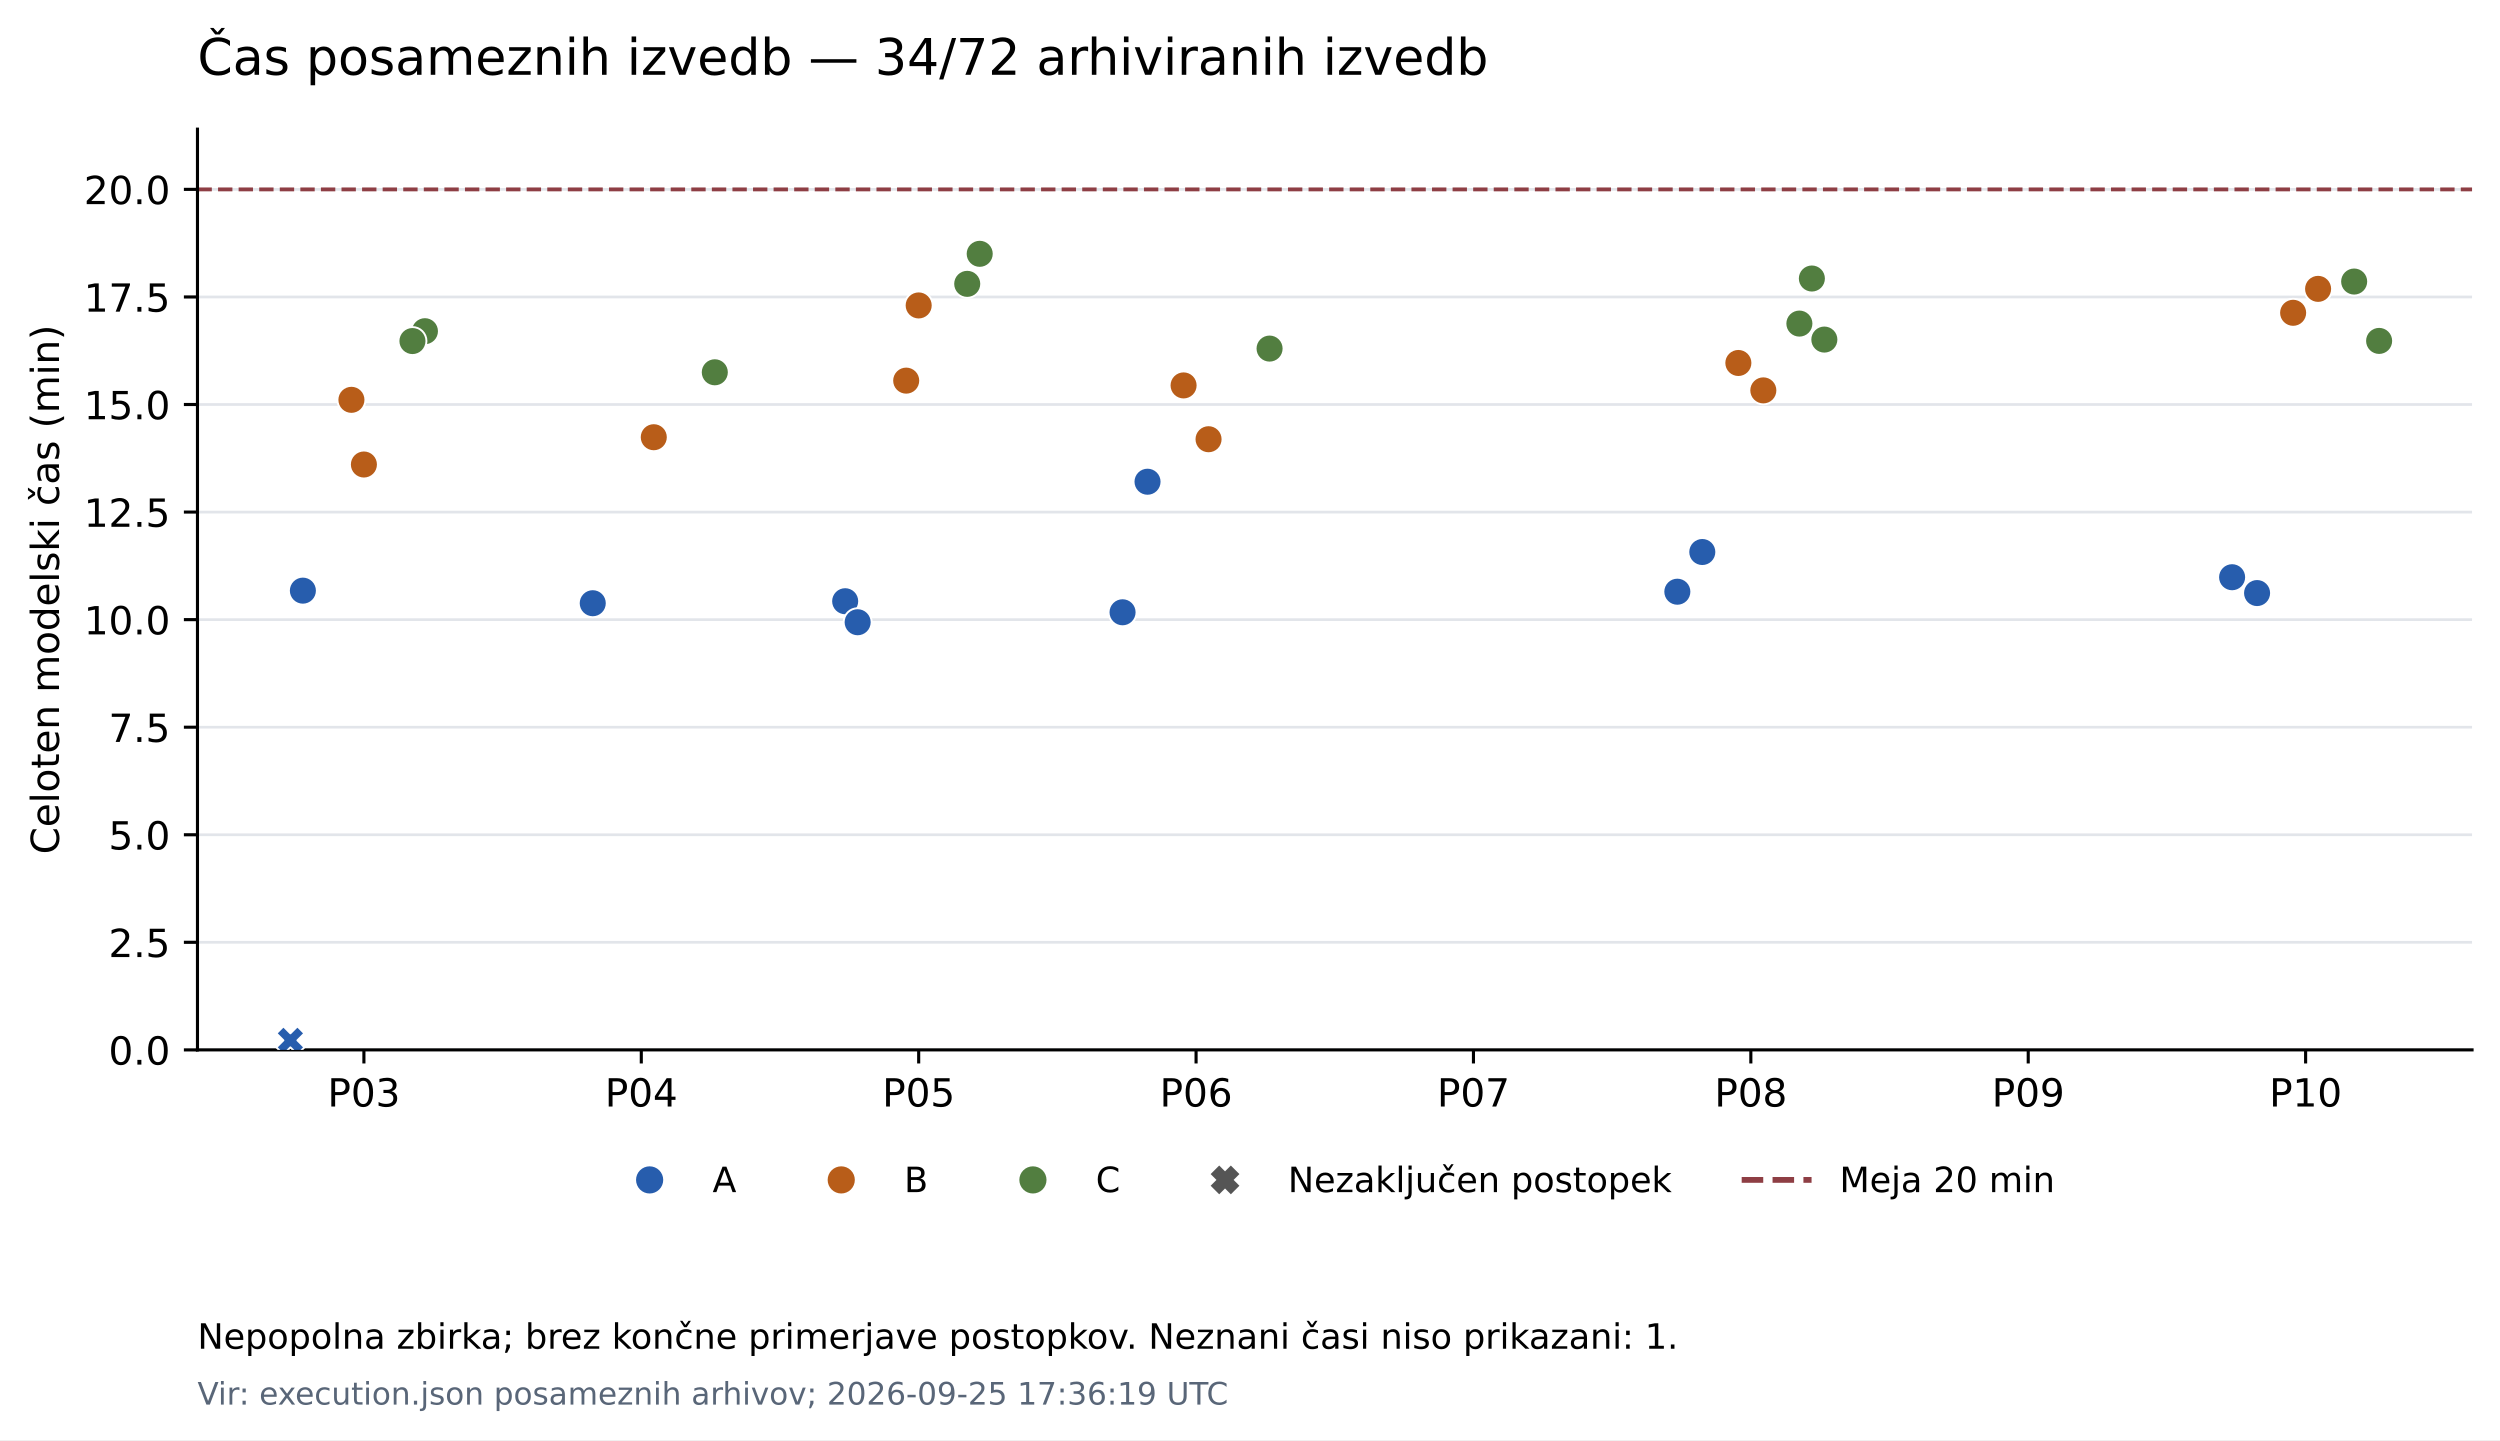
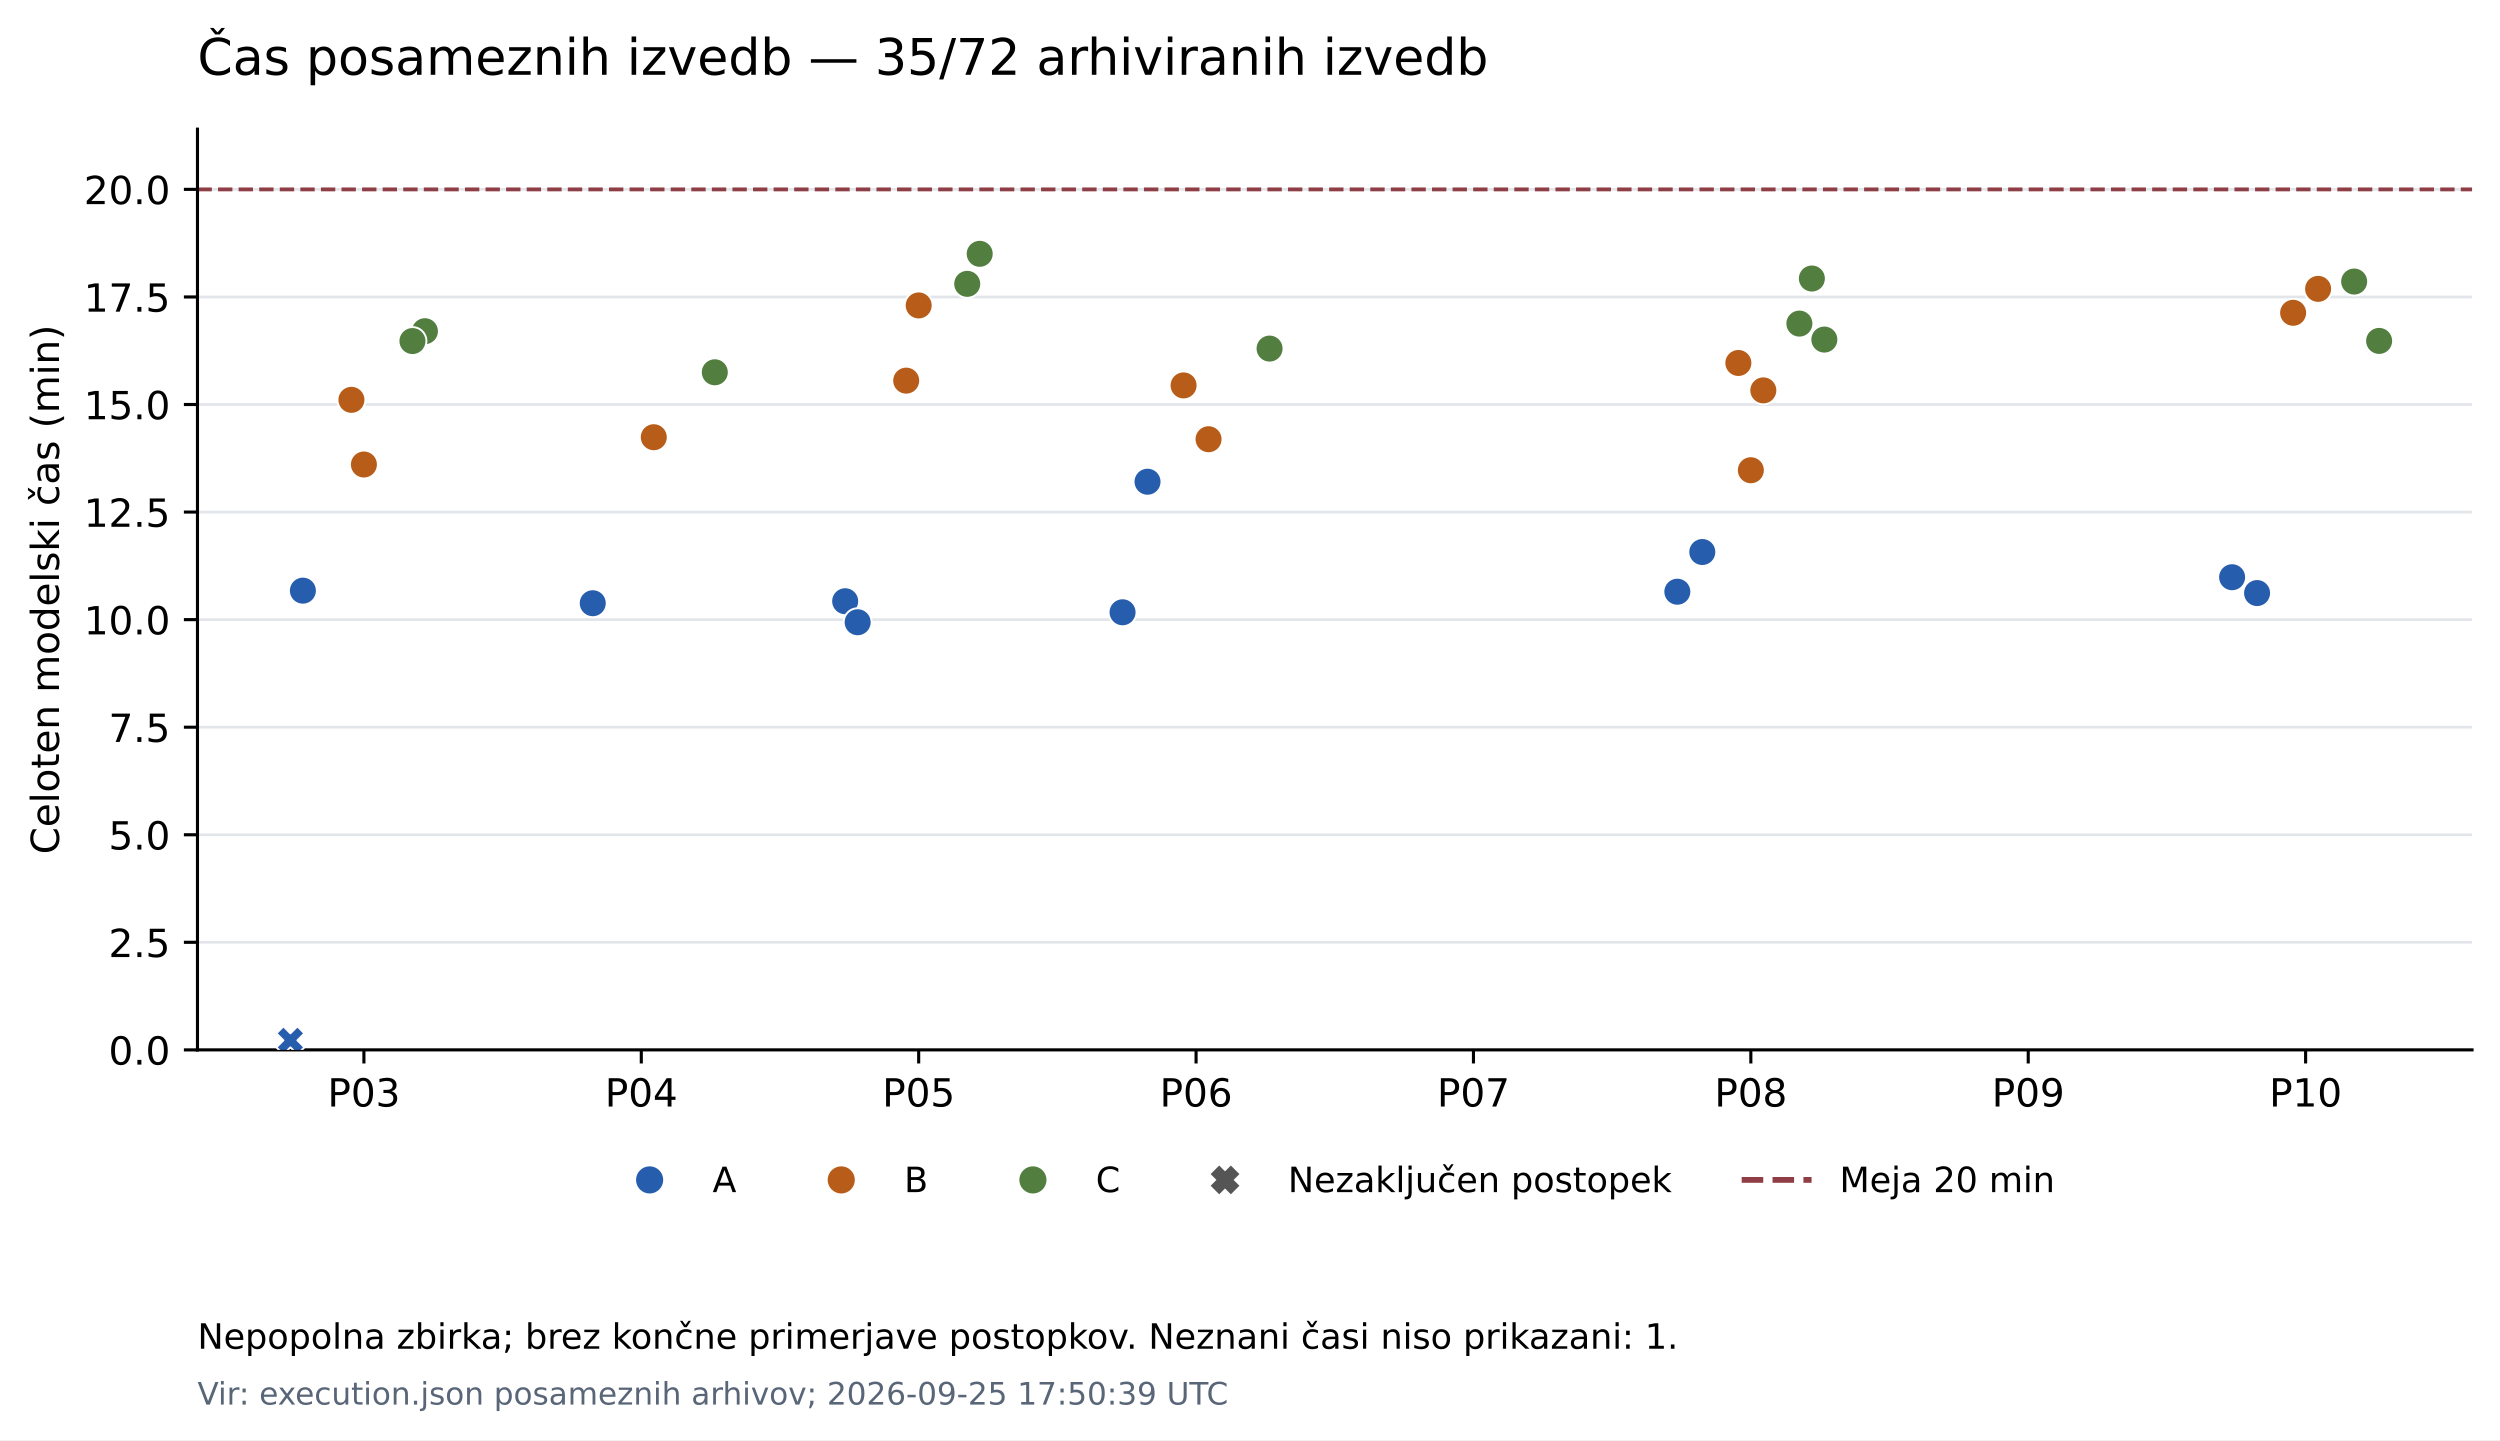
<svg xmlns="http://www.w3.org/2000/svg" xmlns:xlink="http://www.w3.org/1999/xlink" width="643.966pt" height="370.926pt" viewBox="0 0 643.966 370.926" version="1.1">
  <defs>
    <style type="text/css">*{stroke-linejoin: round; stroke-linecap: butt}</style>
  </defs>
  <g id="figure_1">
    <g id="patch_1">
      <path d="M 0 370.926  L 643.966 370.926  L 643.966 0  L 0 0  z " style="fill: #ffffff" />
    </g>
    <g id="axes_1">
      <g id="patch_2">
        <path d="M 50.866 270.436  L 636.766 270.436  L 636.766 33.268  L 50.866 33.268  z " style="fill: #ffffff" />
      </g>
      <g id="matplotlib.axis_1">
        <g id="xtick_1">
          <g id="line2d_1">
            <defs>
-               <path id="mb0bafe79f5" d="M 0 0  L 0 3.5  " style="stroke: #000000; stroke-width: 0.8" />
+               <path id="mee6a9a6a04" d="M 0 0  L 0 3.5  " style="stroke: #000000; stroke-width: 0.8" />
            </defs>
            <g>
-               <use xlink:href="#mb0bafe79f5" x="93.737" y="270.436" style="stroke: #000000; stroke-width: 0.8" />
+               <use xlink:href="#mee6a9a6a04" x="93.737" y="270.436" style="stroke: #000000; stroke-width: 0.8" />
            </g>
          </g>
          <g id="text_1">
            <text style="font-size: 10px; font-family: 'DejaVu Sans'; text-anchor: middle" x="93.737" y="285.033" transform="rotate(-0 93.73714 285.0333)">P03</text>
          </g>
        </g>
        <g id="xtick_2">
          <g id="line2d_2">
            <g>
-               <use xlink:href="#mb0bafe79f5" x="165.188" y="270.436" style="stroke: #000000; stroke-width: 0.8" />
+               <use xlink:href="#mee6a9a6a04" x="165.188" y="270.436" style="stroke: #000000; stroke-width: 0.8" />
            </g>
          </g>
          <g id="text_2">
            <text style="font-size: 10px; font-family: 'DejaVu Sans'; text-anchor: middle" x="165.188" y="285.033" transform="rotate(-0 165.1884 285.0333)">P04</text>
          </g>
        </g>
        <g id="xtick_3">
          <g id="line2d_3">
            <g>
-               <use xlink:href="#mb0bafe79f5" x="236.64" y="270.436" style="stroke: #000000; stroke-width: 0.8" />
+               <use xlink:href="#mee6a9a6a04" x="236.64" y="270.436" style="stroke: #000000; stroke-width: 0.8" />
            </g>
          </g>
          <g id="text_3">
            <text style="font-size: 10px; font-family: 'DejaVu Sans'; text-anchor: middle" x="236.64" y="285.033" transform="rotate(-0 236.6396 285.0333)">P05</text>
          </g>
        </g>
        <g id="xtick_4">
          <g id="line2d_4">
            <g>
-               <use xlink:href="#mb0bafe79f5" x="308.091" y="270.436" style="stroke: #000000; stroke-width: 0.8" />
+               <use xlink:href="#mee6a9a6a04" x="308.091" y="270.436" style="stroke: #000000; stroke-width: 0.8" />
            </g>
          </g>
          <g id="text_4">
            <text style="font-size: 10px; font-family: 'DejaVu Sans'; text-anchor: middle" x="308.091" y="285.033" transform="rotate(-0 308.0908 285.0333)">P06</text>
          </g>
        </g>
        <g id="xtick_5">
          <g id="line2d_5">
            <g>
-               <use xlink:href="#mb0bafe79f5" x="379.542" y="270.436" style="stroke: #000000; stroke-width: 0.8" />
+               <use xlink:href="#mee6a9a6a04" x="379.542" y="270.436" style="stroke: #000000; stroke-width: 0.8" />
            </g>
          </g>
          <g id="text_5">
            <text style="font-size: 10px; font-family: 'DejaVu Sans'; text-anchor: middle" x="379.542" y="285.033" transform="rotate(-0 379.542 285.0333)">P07</text>
          </g>
        </g>
        <g id="xtick_6">
          <g id="line2d_6">
            <g>
-               <use xlink:href="#mb0bafe79f5" x="450.993" y="270.436" style="stroke: #000000; stroke-width: 0.8" />
+               <use xlink:href="#mee6a9a6a04" x="450.993" y="270.436" style="stroke: #000000; stroke-width: 0.8" />
            </g>
          </g>
          <g id="text_6">
            <text style="font-size: 10px; font-family: 'DejaVu Sans'; text-anchor: middle" x="450.993" y="285.033" transform="rotate(-0 450.9932 285.0333)">P08</text>
          </g>
        </g>
        <g id="xtick_7">
          <g id="line2d_7">
            <g>
-               <use xlink:href="#mb0bafe79f5" x="522.444" y="270.436" style="stroke: #000000; stroke-width: 0.8" />
+               <use xlink:href="#mee6a9a6a04" x="522.444" y="270.436" style="stroke: #000000; stroke-width: 0.8" />
            </g>
          </g>
          <g id="text_7">
            <text style="font-size: 10px; font-family: 'DejaVu Sans'; text-anchor: middle" x="522.444" y="285.033" transform="rotate(-0 522.4445 285.0333)">P09</text>
          </g>
        </g>
        <g id="xtick_8">
          <g id="line2d_8">
            <g>
-               <use xlink:href="#mb0bafe79f5" x="593.896" y="270.436" style="stroke: #000000; stroke-width: 0.8" />
+               <use xlink:href="#mee6a9a6a04" x="593.896" y="270.436" style="stroke: #000000; stroke-width: 0.8" />
            </g>
          </g>
          <g id="text_8">
            <text style="font-size: 10px; font-family: 'DejaVu Sans'; text-anchor: middle" x="593.896" y="285.033" transform="rotate(-0 593.8957 285.0333)">P10</text>
          </g>
        </g>
      </g>
      <g id="matplotlib.axis_2">
        <g id="ytick_1">
          <g id="line2d_9">
-             <path d="M 50.866 270.436  L 636.766 270.436  " clip-path="url(#p5b4dcc0bfd)" style="fill: none; stroke: #e2e5ea; stroke-width: 0.7; stroke-linecap: square" />
+             <path d="M 50.866 270.436  L 636.766 270.436  " clip-path="url(#p9f16d3675b)" style="fill: none; stroke: #e2e5ea; stroke-width: 0.7; stroke-linecap: square" />
          </g>
          <g id="line2d_10">
            <defs>
-               <path id="mbe62f53e46" d="M 0 0  L -3.5 0  " style="stroke: #000000; stroke-width: 0.8" />
+               <path id="m02f6eefbff" d="M 0 0  L -3.5 0  " style="stroke: #000000; stroke-width: 0.8" />
            </defs>
            <g>
-               <use xlink:href="#mbe62f53e46" x="50.866" y="270.436" style="stroke: #000000; stroke-width: 0.8" />
+               <use xlink:href="#m02f6eefbff" x="50.866" y="270.436" style="stroke: #000000; stroke-width: 0.8" />
            </g>
          </g>
          <g id="text_9">
            <text style="font-size: 10px; font-family: 'DejaVu Sans'; text-anchor: end" x="43.866" y="274.234" transform="rotate(-0 43.86641 274.2345)">0.0</text>
          </g>
        </g>
        <g id="ytick_2">
          <g id="line2d_11">
-             <path d="M 50.866 242.729  L 636.766 242.729  " clip-path="url(#p5b4dcc0bfd)" style="fill: none; stroke: #e2e5ea; stroke-width: 0.7; stroke-linecap: square" />
+             <path d="M 50.866 242.729  L 636.766 242.729  " clip-path="url(#p9f16d3675b)" style="fill: none; stroke: #e2e5ea; stroke-width: 0.7; stroke-linecap: square" />
          </g>
          <g id="line2d_12">
            <g>
-               <use xlink:href="#mbe62f53e46" x="50.866" y="242.729" style="stroke: #000000; stroke-width: 0.8" />
+               <use xlink:href="#m02f6eefbff" x="50.866" y="242.729" style="stroke: #000000; stroke-width: 0.8" />
            </g>
          </g>
          <g id="text_10">
            <text style="font-size: 10px; font-family: 'DejaVu Sans'; text-anchor: end" x="43.866" y="246.528" transform="rotate(-0 43.86641 246.5279)">2.5</text>
          </g>
        </g>
        <g id="ytick_3">
          <g id="line2d_13">
-             <path d="M 50.866 215.023  L 636.766 215.023  " clip-path="url(#p5b4dcc0bfd)" style="fill: none; stroke: #e2e5ea; stroke-width: 0.7; stroke-linecap: square" />
+             <path d="M 50.866 215.023  L 636.766 215.023  " clip-path="url(#p9f16d3675b)" style="fill: none; stroke: #e2e5ea; stroke-width: 0.7; stroke-linecap: square" />
          </g>
          <g id="line2d_14">
            <g>
-               <use xlink:href="#mbe62f53e46" x="50.866" y="215.023" style="stroke: #000000; stroke-width: 0.8" />
+               <use xlink:href="#m02f6eefbff" x="50.866" y="215.023" style="stroke: #000000; stroke-width: 0.8" />
            </g>
          </g>
          <g id="text_11">
            <text style="font-size: 10px; font-family: 'DejaVu Sans'; text-anchor: end" x="43.866" y="218.821" transform="rotate(-0 43.86641 218.8214)">5.0</text>
          </g>
        </g>
        <g id="ytick_4">
          <g id="line2d_15">
-             <path d="M 50.866 187.316  L 636.766 187.316  " clip-path="url(#p5b4dcc0bfd)" style="fill: none; stroke: #e2e5ea; stroke-width: 0.7; stroke-linecap: square" />
+             <path d="M 50.866 187.316  L 636.766 187.316  " clip-path="url(#p9f16d3675b)" style="fill: none; stroke: #e2e5ea; stroke-width: 0.7; stroke-linecap: square" />
          </g>
          <g id="line2d_16">
            <g>
-               <use xlink:href="#mbe62f53e46" x="50.866" y="187.316" style="stroke: #000000; stroke-width: 0.8" />
+               <use xlink:href="#m02f6eefbff" x="50.866" y="187.316" style="stroke: #000000; stroke-width: 0.8" />
            </g>
          </g>
          <g id="text_12">
            <text style="font-size: 10px; font-family: 'DejaVu Sans'; text-anchor: end" x="43.866" y="191.115" transform="rotate(-0 43.86641 191.1149)">7.5</text>
          </g>
        </g>
        <g id="ytick_5">
          <g id="line2d_17">
-             <path d="M 50.866 159.609  L 636.766 159.609  " clip-path="url(#p5b4dcc0bfd)" style="fill: none; stroke: #e2e5ea; stroke-width: 0.7; stroke-linecap: square" />
+             <path d="M 50.866 159.609  L 636.766 159.609  " clip-path="url(#p9f16d3675b)" style="fill: none; stroke: #e2e5ea; stroke-width: 0.7; stroke-linecap: square" />
          </g>
          <g id="line2d_18">
            <g>
-               <use xlink:href="#mbe62f53e46" x="50.866" y="159.609" style="stroke: #000000; stroke-width: 0.8" />
+               <use xlink:href="#m02f6eefbff" x="50.866" y="159.609" style="stroke: #000000; stroke-width: 0.8" />
            </g>
          </g>
          <g id="text_13">
            <text style="font-size: 10px; font-family: 'DejaVu Sans'; text-anchor: end" x="43.866" y="163.408" transform="rotate(-0 43.86641 163.4083)">10.0</text>
          </g>
        </g>
        <g id="ytick_6">
          <g id="line2d_19">
-             <path d="M 50.866 131.903  L 636.766 131.903  " clip-path="url(#p5b4dcc0bfd)" style="fill: none; stroke: #e2e5ea; stroke-width: 0.7; stroke-linecap: square" />
+             <path d="M 50.866 131.903  L 636.766 131.903  " clip-path="url(#p9f16d3675b)" style="fill: none; stroke: #e2e5ea; stroke-width: 0.7; stroke-linecap: square" />
          </g>
          <g id="line2d_20">
            <g>
-               <use xlink:href="#mbe62f53e46" x="50.866" y="131.903" style="stroke: #000000; stroke-width: 0.8" />
+               <use xlink:href="#m02f6eefbff" x="50.866" y="131.903" style="stroke: #000000; stroke-width: 0.8" />
            </g>
          </g>
          <g id="text_14">
            <text style="font-size: 10px; font-family: 'DejaVu Sans'; text-anchor: end" x="43.866" y="135.702" transform="rotate(-0 43.86641 135.7018)">12.5</text>
          </g>
        </g>
        <g id="ytick_7">
          <g id="line2d_21">
-             <path d="M 50.866 104.196  L 636.766 104.196  " clip-path="url(#p5b4dcc0bfd)" style="fill: none; stroke: #e2e5ea; stroke-width: 0.7; stroke-linecap: square" />
+             <path d="M 50.866 104.196  L 636.766 104.196  " clip-path="url(#p9f16d3675b)" style="fill: none; stroke: #e2e5ea; stroke-width: 0.7; stroke-linecap: square" />
          </g>
          <g id="line2d_22">
            <g>
-               <use xlink:href="#mbe62f53e46" x="50.866" y="104.196" style="stroke: #000000; stroke-width: 0.8" />
+               <use xlink:href="#m02f6eefbff" x="50.866" y="104.196" style="stroke: #000000; stroke-width: 0.8" />
            </g>
          </g>
          <g id="text_15">
            <text style="font-size: 10px; font-family: 'DejaVu Sans'; text-anchor: end" x="43.866" y="107.995" transform="rotate(-0 43.86641 107.9952)">15.0</text>
          </g>
        </g>
        <g id="ytick_8">
          <g id="line2d_23">
-             <path d="M 50.866 76.49  L 636.766 76.49  " clip-path="url(#p5b4dcc0bfd)" style="fill: none; stroke: #e2e5ea; stroke-width: 0.7; stroke-linecap: square" />
+             <path d="M 50.866 76.49  L 636.766 76.49  " clip-path="url(#p9f16d3675b)" style="fill: none; stroke: #e2e5ea; stroke-width: 0.7; stroke-linecap: square" />
          </g>
          <g id="line2d_24">
            <g>
-               <use xlink:href="#mbe62f53e46" x="50.866" y="76.49" style="stroke: #000000; stroke-width: 0.8" />
+               <use xlink:href="#m02f6eefbff" x="50.866" y="76.49" style="stroke: #000000; stroke-width: 0.8" />
            </g>
          </g>
          <g id="text_16">
            <text style="font-size: 10px; font-family: 'DejaVu Sans'; text-anchor: end" x="43.866" y="80.289" transform="rotate(-0 43.86641 80.28869)">17.5</text>
          </g>
        </g>
        <g id="ytick_9">
          <g id="line2d_25">
-             <path d="M 50.866 48.783  L 636.766 48.783  " clip-path="url(#p5b4dcc0bfd)" style="fill: none; stroke: #e2e5ea; stroke-width: 0.7; stroke-linecap: square" />
+             <path d="M 50.866 48.783  L 636.766 48.783  " clip-path="url(#p9f16d3675b)" style="fill: none; stroke: #e2e5ea; stroke-width: 0.7; stroke-linecap: square" />
          </g>
          <g id="line2d_26">
            <g>
-               <use xlink:href="#mbe62f53e46" x="50.866" y="48.783" style="stroke: #000000; stroke-width: 0.8" />
+               <use xlink:href="#m02f6eefbff" x="50.866" y="48.783" style="stroke: #000000; stroke-width: 0.8" />
            </g>
          </g>
          <g id="text_17">
            <text style="font-size: 10px; font-family: 'DejaVu Sans'; text-anchor: end" x="43.866" y="52.582" transform="rotate(-0 43.86641 52.58215)">20.0</text>
          </g>
        </g>
        <g id="text_18">
          <text style="font-size: 10px; font-family: 'DejaVu Sans'; text-anchor: middle" x="15.198" y="151.852" transform="rotate(-90 15.19844 151.8517)">Celoten modelski čas (min)</text>
        </g>
      </g>
      <g id="line2d_27">
-         <path d="M 50.866 48.783  L 636.766 48.783  " clip-path="url(#p5b4dcc0bfd)" style="fill: none; stroke-dasharray: 3.7,1.6; stroke-dashoffset: 0; stroke: #8e3e44" />
+         <path d="M 50.866 48.783  L 636.766 48.783  " clip-path="url(#p9f16d3675b)" style="fill: none; stroke-dasharray: 3.7,1.6; stroke-dashoffset: 0; stroke: #8e3e44" />
      </g>
      <g id="patch_3">
        <path d="M 50.866 270.436  L 50.866 33.268  " style="fill: none; stroke: #000000; stroke-width: 0.8; stroke-linejoin: miter; stroke-linecap: square" />
      </g>
      <g id="patch_4">
        <path d="M 50.866 270.436  L 636.766 270.436  " style="fill: none; stroke: #000000; stroke-width: 0.8; stroke-linejoin: miter; stroke-linecap: square" />
      </g>
      <g id="PathCollection_1">
        <defs>
-           <path id="m4485574494" d="M 0 3.606  C 0.956 3.606 1.873 3.226 2.55 2.55  C 3.226 1.873 3.606 0.956 3.606 0  C 3.606 -0.956 3.226 -1.873 2.55 -2.55  C 1.873 -3.226 0.956 -3.606 0 -3.606  C -0.956 -3.606 -1.873 -3.226 -2.55 -2.55  C -3.226 -1.873 -3.606 -0.956 -3.606 0  C -3.606 0.956 -3.226 1.873 -2.55 2.55  C -1.873 3.226 -0.956 3.606 0 3.606  z " style="stroke: #ffffff; stroke-width: 0.5" />
+           <path id="m4e875c4e6b" d="M 0 3.606  C 0.956 3.606 1.873 3.226 2.55 2.55  C 3.226 1.873 3.606 0.956 3.606 0  C 3.606 -0.956 3.226 -1.873 2.55 -2.55  C 1.873 -3.226 0.956 -3.606 0 -3.606  C -0.956 -3.606 -1.873 -3.226 -2.55 -2.55  C -3.226 -1.873 -3.606 -0.956 -3.606 0  C -3.606 0.956 -3.226 1.873 -2.55 2.55  C -1.873 3.226 -0.956 3.606 0 3.606  z " style="stroke: #ffffff; stroke-width: 0.5" />
        </defs>
-         <g clip-path="url(#p5b4dcc0bfd)">
-           <use xlink:href="#m4485574494" x="217.705" y="154.869" style="fill: #275dad; stroke: #ffffff; stroke-width: 0.5" />
+         <g clip-path="url(#p9f16d3675b)">
+           <use xlink:href="#m4e875c4e6b" x="217.705" y="154.869" style="fill: #275dad; stroke: #ffffff; stroke-width: 0.5" />
        </g>
      </g>
      <g id="PathCollection_2">
        <defs>
-           <path id="m469b35c3fd" d="M 0 3.606  C 0.956 3.606 1.873 3.226 2.55 2.55  C 3.226 1.873 3.606 0.956 3.606 0  C 3.606 -0.956 3.226 -1.873 2.55 -2.55  C 1.873 -3.226 0.956 -3.606 0 -3.606  C -0.956 -3.606 -1.873 -3.226 -2.55 -2.55  C -3.226 -1.873 -3.606 -0.956 -3.606 0  C -3.606 0.956 -3.226 1.873 -2.55 2.55  C -1.873 3.226 -0.956 3.606 0 3.606  z " style="stroke: #ffffff; stroke-width: 0.5" />
+           <path id="mac98d8d84d" d="M 0 3.606  C 0.956 3.606 1.873 3.226 2.55 2.55  C 3.226 1.873 3.606 0.956 3.606 0  C 3.606 -0.956 3.226 -1.873 2.55 -2.55  C 1.873 -3.226 0.956 -3.606 0 -3.606  C -0.956 -3.606 -1.873 -3.226 -2.55 -2.55  C -3.226 -1.873 -3.606 -0.956 -3.606 0  C -3.606 0.956 -3.226 1.873 -2.55 2.55  C -1.873 3.226 -0.956 3.606 0 3.606  z " style="stroke: #ffffff; stroke-width: 0.5" />
        </defs>
-         <g clip-path="url(#p5b4dcc0bfd)">
-           <use xlink:href="#m469b35c3fd" x="233.424" y="98.046" style="fill: #b85d19; stroke: #ffffff; stroke-width: 0.5" />
+         <g clip-path="url(#p9f16d3675b)">
+           <use xlink:href="#mac98d8d84d" x="233.424" y="98.046" style="fill: #b85d19; stroke: #ffffff; stroke-width: 0.5" />
        </g>
      </g>
      <g id="PathCollection_3">
        <defs>
-           <path id="m2f40714863" d="M 0 3.606  C 0.956 3.606 1.873 3.226 2.55 2.55  C 3.226 1.873 3.606 0.956 3.606 0  C 3.606 -0.956 3.226 -1.873 2.55 -2.55  C 1.873 -3.226 0.956 -3.606 0 -3.606  C -0.956 -3.606 -1.873 -3.226 -2.55 -2.55  C -3.226 -1.873 -3.606 -0.956 -3.606 0  C -3.606 0.956 -3.226 1.873 -2.55 2.55  C -1.873 3.226 -0.956 3.606 0 3.606  z " style="stroke: #ffffff; stroke-width: 0.5" />
+           <path id="m02f1737445" d="M 0 3.606  C 0.956 3.606 1.873 3.226 2.55 2.55  C 3.226 1.873 3.606 0.956 3.606 0  C 3.606 -0.956 3.226 -1.873 2.55 -2.55  C 1.873 -3.226 0.956 -3.606 0 -3.606  C -0.956 -3.606 -1.873 -3.226 -2.55 -2.55  C -3.226 -1.873 -3.606 -0.956 -3.606 0  C -3.606 0.956 -3.226 1.873 -2.55 2.55  C -1.873 3.226 -0.956 3.606 0 3.606  z " style="stroke: #ffffff; stroke-width: 0.5" />
        </defs>
-         <g clip-path="url(#p5b4dcc0bfd)">
-           <use xlink:href="#m2f40714863" x="249.144" y="73.116" style="fill: #527e40; stroke: #ffffff; stroke-width: 0.5" />
+         <g clip-path="url(#p9f16d3675b)">
+           <use xlink:href="#m02f1737445" x="249.144" y="73.116" style="fill: #527e40; stroke: #ffffff; stroke-width: 0.5" />
        </g>
      </g>
      <g id="PathCollection_4">
-         <g clip-path="url(#p5b4dcc0bfd)">
-           <use xlink:href="#m4485574494" x="574.961" y="148.685" style="fill: #275dad; stroke: #ffffff; stroke-width: 0.5" />
+         <g clip-path="url(#p9f16d3675b)">
+           <use xlink:href="#m4e875c4e6b" x="574.961" y="148.685" style="fill: #275dad; stroke: #ffffff; stroke-width: 0.5" />
        </g>
      </g>
      <g id="PathCollection_5">
-         <g clip-path="url(#p5b4dcc0bfd)">
-           <use xlink:href="#m2f40714863" x="606.4" y="72.522" style="fill: #527e40; stroke: #ffffff; stroke-width: 0.5" />
+         <g clip-path="url(#p9f16d3675b)">
+           <use xlink:href="#m02f1737445" x="606.4" y="72.522" style="fill: #527e40; stroke: #ffffff; stroke-width: 0.5" />
        </g>
      </g>
      <g id="PathCollection_6">
-         <g clip-path="url(#p5b4dcc0bfd)">
-           <use xlink:href="#m469b35c3fd" x="590.68" y="80.573" style="fill: #b85d19; stroke: #ffffff; stroke-width: 0.5" />
+         <g clip-path="url(#p9f16d3675b)">
+           <use xlink:href="#mac98d8d84d" x="590.68" y="80.573" style="fill: #b85d19; stroke: #ffffff; stroke-width: 0.5" />
        </g>
      </g>
      <g id="PathCollection_7">
-         <g clip-path="url(#p5b4dcc0bfd)">
-           <use xlink:href="#m4485574494" x="289.156" y="157.714" style="fill: #275dad; stroke: #ffffff; stroke-width: 0.5" />
+         <g clip-path="url(#p9f16d3675b)">
+           <use xlink:href="#m4e875c4e6b" x="289.156" y="157.714" style="fill: #275dad; stroke: #ffffff; stroke-width: 0.5" />
        </g>
      </g>
      <g id="PathCollection_8">
-         <g clip-path="url(#p5b4dcc0bfd)">
-           <use xlink:href="#m469b35c3fd" x="304.875" y="99.278" style="fill: #b85d19; stroke: #ffffff; stroke-width: 0.5" />
+         <g clip-path="url(#p9f16d3675b)">
+           <use xlink:href="#mac98d8d84d" x="304.875" y="99.278" style="fill: #b85d19; stroke: #ffffff; stroke-width: 0.5" />
        </g>
      </g>
      <g id="PathCollection_9">
-         <g clip-path="url(#p5b4dcc0bfd)">
-           <use xlink:href="#m4485574494" x="432.059" y="152.417" style="fill: #275dad; stroke: #ffffff; stroke-width: 0.5" />
+         <g clip-path="url(#p9f16d3675b)">
+           <use xlink:href="#m4e875c4e6b" x="432.059" y="152.417" style="fill: #275dad; stroke: #ffffff; stroke-width: 0.5" />
        </g>
      </g>
      <g id="PathCollection_10">
-         <g clip-path="url(#p5b4dcc0bfd)">
-           <use xlink:href="#m2f40714863" x="463.497" y="83.352" style="fill: #527e40; stroke: #ffffff; stroke-width: 0.5" />
+         <g clip-path="url(#p9f16d3675b)">
+           <use xlink:href="#m02f1737445" x="463.497" y="83.352" style="fill: #527e40; stroke: #ffffff; stroke-width: 0.5" />
        </g>
      </g>
      <g id="PathCollection_11">
-         <g clip-path="url(#p5b4dcc0bfd)">
-           <use xlink:href="#m469b35c3fd" x="447.778" y="93.498" style="fill: #b85d19; stroke: #ffffff; stroke-width: 0.5" />
+         <g clip-path="url(#p9f16d3675b)">
+           <use xlink:href="#mac98d8d84d" x="447.778" y="93.498" style="fill: #b85d19; stroke: #ffffff; stroke-width: 0.5" />
        </g>
      </g>
      <g id="PathCollection_12">
-         <g clip-path="url(#p5b4dcc0bfd)">
-           <use xlink:href="#m469b35c3fd" x="93.737" y="119.651" style="fill: #b85d19; stroke: #ffffff; stroke-width: 0.5" />
+         <g clip-path="url(#p9f16d3675b)">
+           <use xlink:href="#mac98d8d84d" x="93.737" y="119.651" style="fill: #b85d19; stroke: #ffffff; stroke-width: 0.5" />
        </g>
      </g>
      <g id="PathCollection_13">
-         <g clip-path="url(#p5b4dcc0bfd)">
-           <use xlink:href="#m2f40714863" x="109.456" y="85.315" style="fill: #527e40; stroke: #ffffff; stroke-width: 0.5" />
+         <g clip-path="url(#p9f16d3675b)">
+           <use xlink:href="#m02f1737445" x="109.456" y="85.315" style="fill: #527e40; stroke: #ffffff; stroke-width: 0.5" />
        </g>
      </g>
      <g id="PathCollection_14">
-         <g clip-path="url(#p5b4dcc0bfd)">
-           <use xlink:href="#m4485574494" x="78.018" y="152.143" style="fill: #275dad; stroke: #ffffff; stroke-width: 0.5" />
+         <g clip-path="url(#p9f16d3675b)">
+           <use xlink:href="#m4e875c4e6b" x="78.018" y="152.143" style="fill: #275dad; stroke: #ffffff; stroke-width: 0.5" />
        </g>
      </g>
      <g id="PathCollection_15">
-         <g clip-path="url(#p5b4dcc0bfd)">
-           <use xlink:href="#m469b35c3fd" x="311.306" y="113.139" style="fill: #b85d19; stroke: #ffffff; stroke-width: 0.5" />
+         <g clip-path="url(#p9f16d3675b)">
+           <use xlink:href="#mac98d8d84d" x="311.306" y="113.139" style="fill: #b85d19; stroke: #ffffff; stroke-width: 0.5" />
        </g>
      </g>
      <g id="PathCollection_16">
-         <g clip-path="url(#p5b4dcc0bfd)">
-           <use xlink:href="#m4485574494" x="295.587" y="124.086" style="fill: #275dad; stroke: #ffffff; stroke-width: 0.5" />
+         <g clip-path="url(#p9f16d3675b)">
+           <use xlink:href="#m4e875c4e6b" x="295.587" y="124.086" style="fill: #275dad; stroke: #ffffff; stroke-width: 0.5" />
        </g>
      </g>
      <g id="PathCollection_17">
-         <g clip-path="url(#p5b4dcc0bfd)">
-           <use xlink:href="#m2f40714863" x="327.025" y="89.791" style="fill: #527e40; stroke: #ffffff; stroke-width: 0.5" />
+         <g clip-path="url(#p9f16d3675b)">
+           <use xlink:href="#m02f1737445" x="327.025" y="89.791" style="fill: #527e40; stroke: #ffffff; stroke-width: 0.5" />
        </g>
      </g>
      <g id="PathCollection_18">
-         <g clip-path="url(#p5b4dcc0bfd)">
-           <use xlink:href="#m469b35c3fd" x="168.404" y="112.622" style="fill: #b85d19; stroke: #ffffff; stroke-width: 0.5" />
+         <g clip-path="url(#p9f16d3675b)">
+           <use xlink:href="#mac98d8d84d" x="168.404" y="112.622" style="fill: #b85d19; stroke: #ffffff; stroke-width: 0.5" />
        </g>
      </g>
      <g id="PathCollection_19">
-         <g clip-path="url(#p5b4dcc0bfd)">
-           <use xlink:href="#m4485574494" x="152.684" y="155.382" style="fill: #275dad; stroke: #ffffff; stroke-width: 0.5" />
+         <g clip-path="url(#p9f16d3675b)">
+           <use xlink:href="#m4e875c4e6b" x="152.684" y="155.382" style="fill: #275dad; stroke: #ffffff; stroke-width: 0.5" />
        </g>
      </g>
      <g id="PathCollection_20">
-         <g clip-path="url(#p5b4dcc0bfd)">
-           <use xlink:href="#m2f40714863" x="184.123" y="95.896" style="fill: #527e40; stroke: #ffffff; stroke-width: 0.5" />
+         <g clip-path="url(#p9f16d3675b)">
+           <use xlink:href="#m02f1737445" x="184.123" y="95.896" style="fill: #527e40; stroke: #ffffff; stroke-width: 0.5" />
        </g>
      </g>
      <g id="PathCollection_21">
-         <g clip-path="url(#p5b4dcc0bfd)">
-           <use xlink:href="#m469b35c3fd" x="236.64" y="78.676" style="fill: #b85d19; stroke: #ffffff; stroke-width: 0.5" />
+         <g clip-path="url(#p9f16d3675b)">
+           <use xlink:href="#mac98d8d84d" x="236.64" y="78.676" style="fill: #b85d19; stroke: #ffffff; stroke-width: 0.5" />
        </g>
      </g>
      <g id="PathCollection_22">
-         <g clip-path="url(#p5b4dcc0bfd)">
-           <use xlink:href="#m2f40714863" x="252.359" y="65.379" style="fill: #527e40; stroke: #ffffff; stroke-width: 0.5" />
+         <g clip-path="url(#p9f16d3675b)">
+           <use xlink:href="#m02f1737445" x="252.359" y="65.379" style="fill: #527e40; stroke: #ffffff; stroke-width: 0.5" />
        </g>
      </g>
      <g id="PathCollection_23">
-         <g clip-path="url(#p5b4dcc0bfd)">
-           <use xlink:href="#m4485574494" x="220.92" y="160.28" style="fill: #275dad; stroke: #ffffff; stroke-width: 0.5" />
+         <g clip-path="url(#p9f16d3675b)">
+           <use xlink:href="#m4e875c4e6b" x="220.92" y="160.28" style="fill: #275dad; stroke: #ffffff; stroke-width: 0.5" />
        </g>
      </g>
      <g id="PathCollection_24">
        <defs>
-           <path id="m2724111332" d="M -1.803 3.606  L 0 1.803  L 1.803 3.606  L 3.606 1.803  L 1.803 0  L 3.606 -1.803  L 1.803 -3.606  L 0 -1.803  L -1.803 -3.606  L -3.606 -1.803  L -1.803 0  L -3.606 1.803  z " style="stroke: #ffffff; stroke-width: 0.5" />
+           <path id="me7d5500d29" d="M -1.803 3.606  L 0 1.803  L 1.803 3.606  L 3.606 1.803  L 1.803 0  L 3.606 -1.803  L 1.803 -3.606  L 0 -1.803  L -1.803 -3.606  L -3.606 -1.803  L -1.803 0  L -3.606 1.803  z " style="stroke: #ffffff; stroke-width: 0.5" />
        </defs>
-         <g clip-path="url(#p5b4dcc0bfd)">
-           <use xlink:href="#m2724111332" x="74.803" y="267.98" style="fill: #275dad; stroke: #ffffff; stroke-width: 0.5" />
+         <g clip-path="url(#p9f16d3675b)">
+           <use xlink:href="#me7d5500d29" x="74.803" y="267.98" style="fill: #275dad; stroke: #ffffff; stroke-width: 0.5" />
        </g>
      </g>
      <g id="PathCollection_25">
-         <g clip-path="url(#p5b4dcc0bfd)">
-           <use xlink:href="#m469b35c3fd" x="90.522" y="102.99" style="fill: #b85d19; stroke: #ffffff; stroke-width: 0.5" />
+         <g clip-path="url(#p9f16d3675b)">
+           <use xlink:href="#mac98d8d84d" x="90.522" y="102.99" style="fill: #b85d19; stroke: #ffffff; stroke-width: 0.5" />
        </g>
      </g>
      <g id="PathCollection_26">
-         <g clip-path="url(#p5b4dcc0bfd)">
-           <use xlink:href="#m2f40714863" x="106.241" y="87.851" style="fill: #527e40; stroke: #ffffff; stroke-width: 0.5" />
+         <g clip-path="url(#p9f16d3675b)">
+           <use xlink:href="#m02f1737445" x="106.241" y="87.851" style="fill: #527e40; stroke: #ffffff; stroke-width: 0.5" />
        </g>
      </g>
      <g id="PathCollection_27">
-         <g clip-path="url(#p5b4dcc0bfd)">
-           <use xlink:href="#m469b35c3fd" x="597.111" y="74.409" style="fill: #b85d19; stroke: #ffffff; stroke-width: 0.5" />
+         <g clip-path="url(#p9f16d3675b)">
+           <use xlink:href="#mac98d8d84d" x="597.111" y="74.409" style="fill: #b85d19; stroke: #ffffff; stroke-width: 0.5" />
        </g>
      </g>
      <g id="PathCollection_28">
-         <g clip-path="url(#p5b4dcc0bfd)">
-           <use xlink:href="#m4485574494" x="581.392" y="152.765" style="fill: #275dad; stroke: #ffffff; stroke-width: 0.5" />
+         <g clip-path="url(#p9f16d3675b)">
+           <use xlink:href="#m4e875c4e6b" x="581.392" y="152.765" style="fill: #275dad; stroke: #ffffff; stroke-width: 0.5" />
        </g>
      </g>
      <g id="PathCollection_29">
-         <g clip-path="url(#p5b4dcc0bfd)">
-           <use xlink:href="#m2f40714863" x="612.83" y="87.815" style="fill: #527e40; stroke: #ffffff; stroke-width: 0.5" />
+         <g clip-path="url(#p9f16d3675b)">
+           <use xlink:href="#m02f1737445" x="612.83" y="87.815" style="fill: #527e40; stroke: #ffffff; stroke-width: 0.5" />
        </g>
      </g>
      <g id="PathCollection_30">
-         <g clip-path="url(#p5b4dcc0bfd)">
-           <use xlink:href="#m469b35c3fd" x="454.209" y="100.557" style="fill: #b85d19; stroke: #ffffff; stroke-width: 0.5" />
+         <g clip-path="url(#p9f16d3675b)">
+           <use xlink:href="#mac98d8d84d" x="454.209" y="100.557" style="fill: #b85d19; stroke: #ffffff; stroke-width: 0.5" />
        </g>
      </g>
      <g id="PathCollection_31">
-         <g clip-path="url(#p5b4dcc0bfd)">
-           <use xlink:href="#m4485574494" x="438.489" y="142.19" style="fill: #275dad; stroke: #ffffff; stroke-width: 0.5" />
+         <g clip-path="url(#p9f16d3675b)">
+           <use xlink:href="#m4e875c4e6b" x="438.489" y="142.19" style="fill: #275dad; stroke: #ffffff; stroke-width: 0.5" />
        </g>
      </g>
      <g id="PathCollection_32">
-         <g clip-path="url(#p5b4dcc0bfd)">
-           <use xlink:href="#m2f40714863" x="469.928" y="87.47" style="fill: #527e40; stroke: #ffffff; stroke-width: 0.5" />
+         <g clip-path="url(#p9f16d3675b)">
+           <use xlink:href="#m02f1737445" x="469.928" y="87.47" style="fill: #527e40; stroke: #ffffff; stroke-width: 0.5" />
        </g>
      </g>
      <g id="PathCollection_33">
-         <g clip-path="url(#p5b4dcc0bfd)">
-           <use xlink:href="#m2f40714863" x="466.713" y="71.743" style="fill: #527e40; stroke: #ffffff; stroke-width: 0.5" />
+         <g clip-path="url(#p9f16d3675b)">
+           <use xlink:href="#m02f1737445" x="466.713" y="71.743" style="fill: #527e40; stroke: #ffffff; stroke-width: 0.5" />
+         </g>
+       </g>
+       <g id="PathCollection_34">
+         <g clip-path="url(#p9f16d3675b)">
+           <use xlink:href="#mac98d8d84d" x="450.993" y="121.123" style="fill: #b85d19; stroke: #ffffff; stroke-width: 0.5" />
        </g>
      </g>
      <g id="text_19">
-         <text style="font-size: 13px; font-family: 'DejaVu Sans'; text-anchor: start" x="50.866" y="19.268" transform="rotate(-0 50.86641 19.26766)">Čas posameznih izvedb — 34/72 arhiviranih izvedb</text>
+         <text style="font-size: 13px; font-family: 'DejaVu Sans'; text-anchor: start" x="50.866" y="19.268" transform="rotate(-0 50.86641 19.26766)">Čas posameznih izvedb — 35/72 arhiviranih izvedb</text>
      </g>
      <g id="legend_1">
        <g id="line2d_28">
          <defs>
-             <path id="med62439084" d="M 0 3  C 0.796 3 1.559 2.684 2.121 2.121  C 2.684 1.559 3 0.796 3 0  C 3 -0.796 2.684 -1.559 2.121 -2.121  C 1.559 -2.684 0.796 -3 0 -3  C -0.796 -3 -1.559 -2.684 -2.121 -2.121  C -2.684 -1.559 -3 -0.796 -3 0  C -3 0.796 -2.684 1.559 -2.121 2.121  C -1.559 2.684 -0.796 3 0 3  z " style="stroke: #275dad" />
+             <path id="md81cb8ba65" d="M 0 3  C 0.796 3 1.559 2.684 2.121 2.121  C 2.684 1.559 3 0.796 3 0  C 3 -0.796 2.684 -1.559 2.121 -2.121  C 1.559 -2.684 0.796 -3 0 -3  C -0.796 -3 -1.559 -2.684 -2.121 -2.121  C -2.684 -1.559 -3 -0.796 -3 0  C -3 0.796 -2.684 1.559 -2.121 2.121  C -1.559 2.684 -0.796 3 0 3  z " style="stroke: #275dad" />
          </defs>
          <g>
-             <use xlink:href="#med62439084" x="167.336" y="303.929" style="fill: #275dad; stroke: #275dad" />
+             <use xlink:href="#md81cb8ba65" x="167.336" y="303.929" style="fill: #275dad; stroke: #275dad" />
          </g>
        </g>
        <g id="text_20">
          <text style="font-size: 9px; font-family: 'DejaVu Sans'; text-anchor: start" x="183.536" y="307.079" transform="rotate(-0 183.5355 307.0794)">A</text>
        </g>
        <g id="line2d_29">
          <defs>
-             <path id="m22e5a864f3" d="M 0 3  C 0.796 3 1.559 2.684 2.121 2.121  C 2.684 1.559 3 0.796 3 0  C 3 -0.796 2.684 -1.559 2.121 -2.121  C 1.559 -2.684 0.796 -3 0 -3  C -0.796 -3 -1.559 -2.684 -2.121 -2.121  C -2.684 -1.559 -3 -0.796 -3 0  C -3 0.796 -2.684 1.559 -2.121 2.121  C -1.559 2.684 -0.796 3 0 3  z " style="stroke: #b85d19" />
+             <path id="mbe9c4d3eef" d="M 0 3  C 0.796 3 1.559 2.684 2.121 2.121  C 2.684 1.559 3 0.796 3 0  C 3 -0.796 2.684 -1.559 2.121 -2.121  C 1.559 -2.684 0.796 -3 0 -3  C -0.796 -3 -1.559 -2.684 -2.121 -2.121  C -2.684 -1.559 -3 -0.796 -3 0  C -3 0.796 -2.684 1.559 -2.121 2.121  C -1.559 2.684 -0.796 3 0 3  z " style="stroke: #b85d19" />
          </defs>
          <g>
-             <use xlink:href="#m22e5a864f3" x="216.692" y="303.929" style="fill: #b85d19; stroke: #b85d19" />
+             <use xlink:href="#mbe9c4d3eef" x="216.692" y="303.929" style="fill: #b85d19; stroke: #b85d19" />
          </g>
        </g>
        <g id="text_21">
          <text style="font-size: 9px; font-family: 'DejaVu Sans'; text-anchor: start" x="232.892" y="307.079" transform="rotate(-0 232.8921 307.0794)">B</text>
        </g>
        <g id="line2d_30">
          <defs>
-             <path id="m2b91ab115f" d="M 0 3  C 0.796 3 1.559 2.684 2.121 2.121  C 2.684 1.559 3 0.796 3 0  C 3 -0.796 2.684 -1.559 2.121 -2.121  C 1.559 -2.684 0.796 -3 0 -3  C -0.796 -3 -1.559 -2.684 -2.121 -2.121  C -2.684 -1.559 -3 -0.796 -3 0  C -3 0.796 -2.684 1.559 -2.121 2.121  C -1.559 2.684 -0.796 3 0 3  z " style="stroke: #527e40" />
+             <path id="m37aa7e1dbf" d="M 0 3  C 0.796 3 1.559 2.684 2.121 2.121  C 2.684 1.559 3 0.796 3 0  C 3 -0.796 2.684 -1.559 2.121 -2.121  C 1.559 -2.684 0.796 -3 0 -3  C -0.796 -3 -1.559 -2.684 -2.121 -2.121  C -2.684 -1.559 -3 -0.796 -3 0  C -3 0.796 -2.684 1.559 -2.121 2.121  C -1.559 2.684 -0.796 3 0 3  z " style="stroke: #527e40" />
          </defs>
          <g>
-             <use xlink:href="#m2b91ab115f" x="266.067" y="303.929" style="fill: #527e40; stroke: #527e40" />
+             <use xlink:href="#m37aa7e1dbf" x="266.067" y="303.929" style="fill: #527e40; stroke: #527e40" />
          </g>
        </g>
        <g id="text_22">
          <text style="font-size: 9px; font-family: 'DejaVu Sans'; text-anchor: start" x="282.267" y="307.079" transform="rotate(-0 282.267 307.0794)">C</text>
        </g>
        <g id="line2d_31">
          <defs>
-             <path id="mf982abf380" d="M -1.5 3  L 0 1.5  L 1.5 3  L 3 1.5  L 1.5 0  L 3 -1.5  L 1.5 -3  L 0 -1.5  L -1.5 -3  L -3 -1.5  L -1.5 0  L -3 1.5  z " style="stroke: #555555; stroke-linejoin: miter" />
+             <path id="mc3cb8882cb" d="M -1.5 3  L 0 1.5  L 1.5 3  L 3 1.5  L 1.5 0  L 3 -1.5  L 1.5 -3  L 0 -1.5  L -1.5 -3  L -3 -1.5  L -1.5 0  L -3 1.5  z " style="stroke: #555555; stroke-linejoin: miter" />
          </defs>
          <g>
-             <use xlink:href="#mf982abf380" x="315.551" y="303.929" style="fill: #555555; stroke: #555555; stroke-linejoin: miter" />
+             <use xlink:href="#mc3cb8882cb" x="315.551" y="303.929" style="fill: #555555; stroke: #555555; stroke-linejoin: miter" />
          </g>
        </g>
        <g id="text_23">
          <text style="font-size: 9px; font-family: 'DejaVu Sans'; text-anchor: start" x="331.751" y="307.079" transform="rotate(-0 331.7515 307.0794)">Nezaključen postopek</text>
        </g>
        <g id="line2d_32">
          <path d="M 448.635 303.929  L 457.635 303.929  L 466.635 303.929  " style="fill: none; stroke-dasharray: 5.55,2.4; stroke-dashoffset: 0; stroke: #8e3e44; stroke-width: 1.5" />
        </g>
        <g id="text_24">
          <text style="font-size: 9px; font-family: 'DejaVu Sans'; text-anchor: start" x="473.835" y="307.079" transform="rotate(-0 473.8348 307.0794)">Meja 20 min</text>
        </g>
      </g>
    </g>
    <g id="text_25">
      <text style="font-size: 9px; font-family: 'DejaVu Sans'; text-anchor: start" x="50.866" y="347.418" transform="rotate(-0 50.86641 347.4181)">Nepopolna zbirka; brez končne primerjave postopkov. Neznani časi niso prikazani: 1.</text>
    </g>
    <g id="text_26">
-       <text style="font-size: 8px; font-family: 'DejaVu Sans'; text-anchor: start; fill: #596678" x="50.866" y="361.804" transform="rotate(-0 50.86641 361.8037)">Vir: execution.json posameznih arhivov; 2026-09-25 17:36:19 UTC</text>
+       <text style="font-size: 8px; font-family: 'DejaVu Sans'; text-anchor: start; fill: #596678" x="50.866" y="361.804" transform="rotate(-0 50.86641 361.8037)">Vir: execution.json posameznih arhivov; 2026-09-25 17:50:39 UTC</text>
    </g>
  </g>
  <defs>
-     <clipPath id="p5b4dcc0bfd">
+     <clipPath id="p9f16d3675b">
      <rect x="50.866" y="33.268" width="585.9" height="237.168" />
    </clipPath>
  </defs>
</svg>
